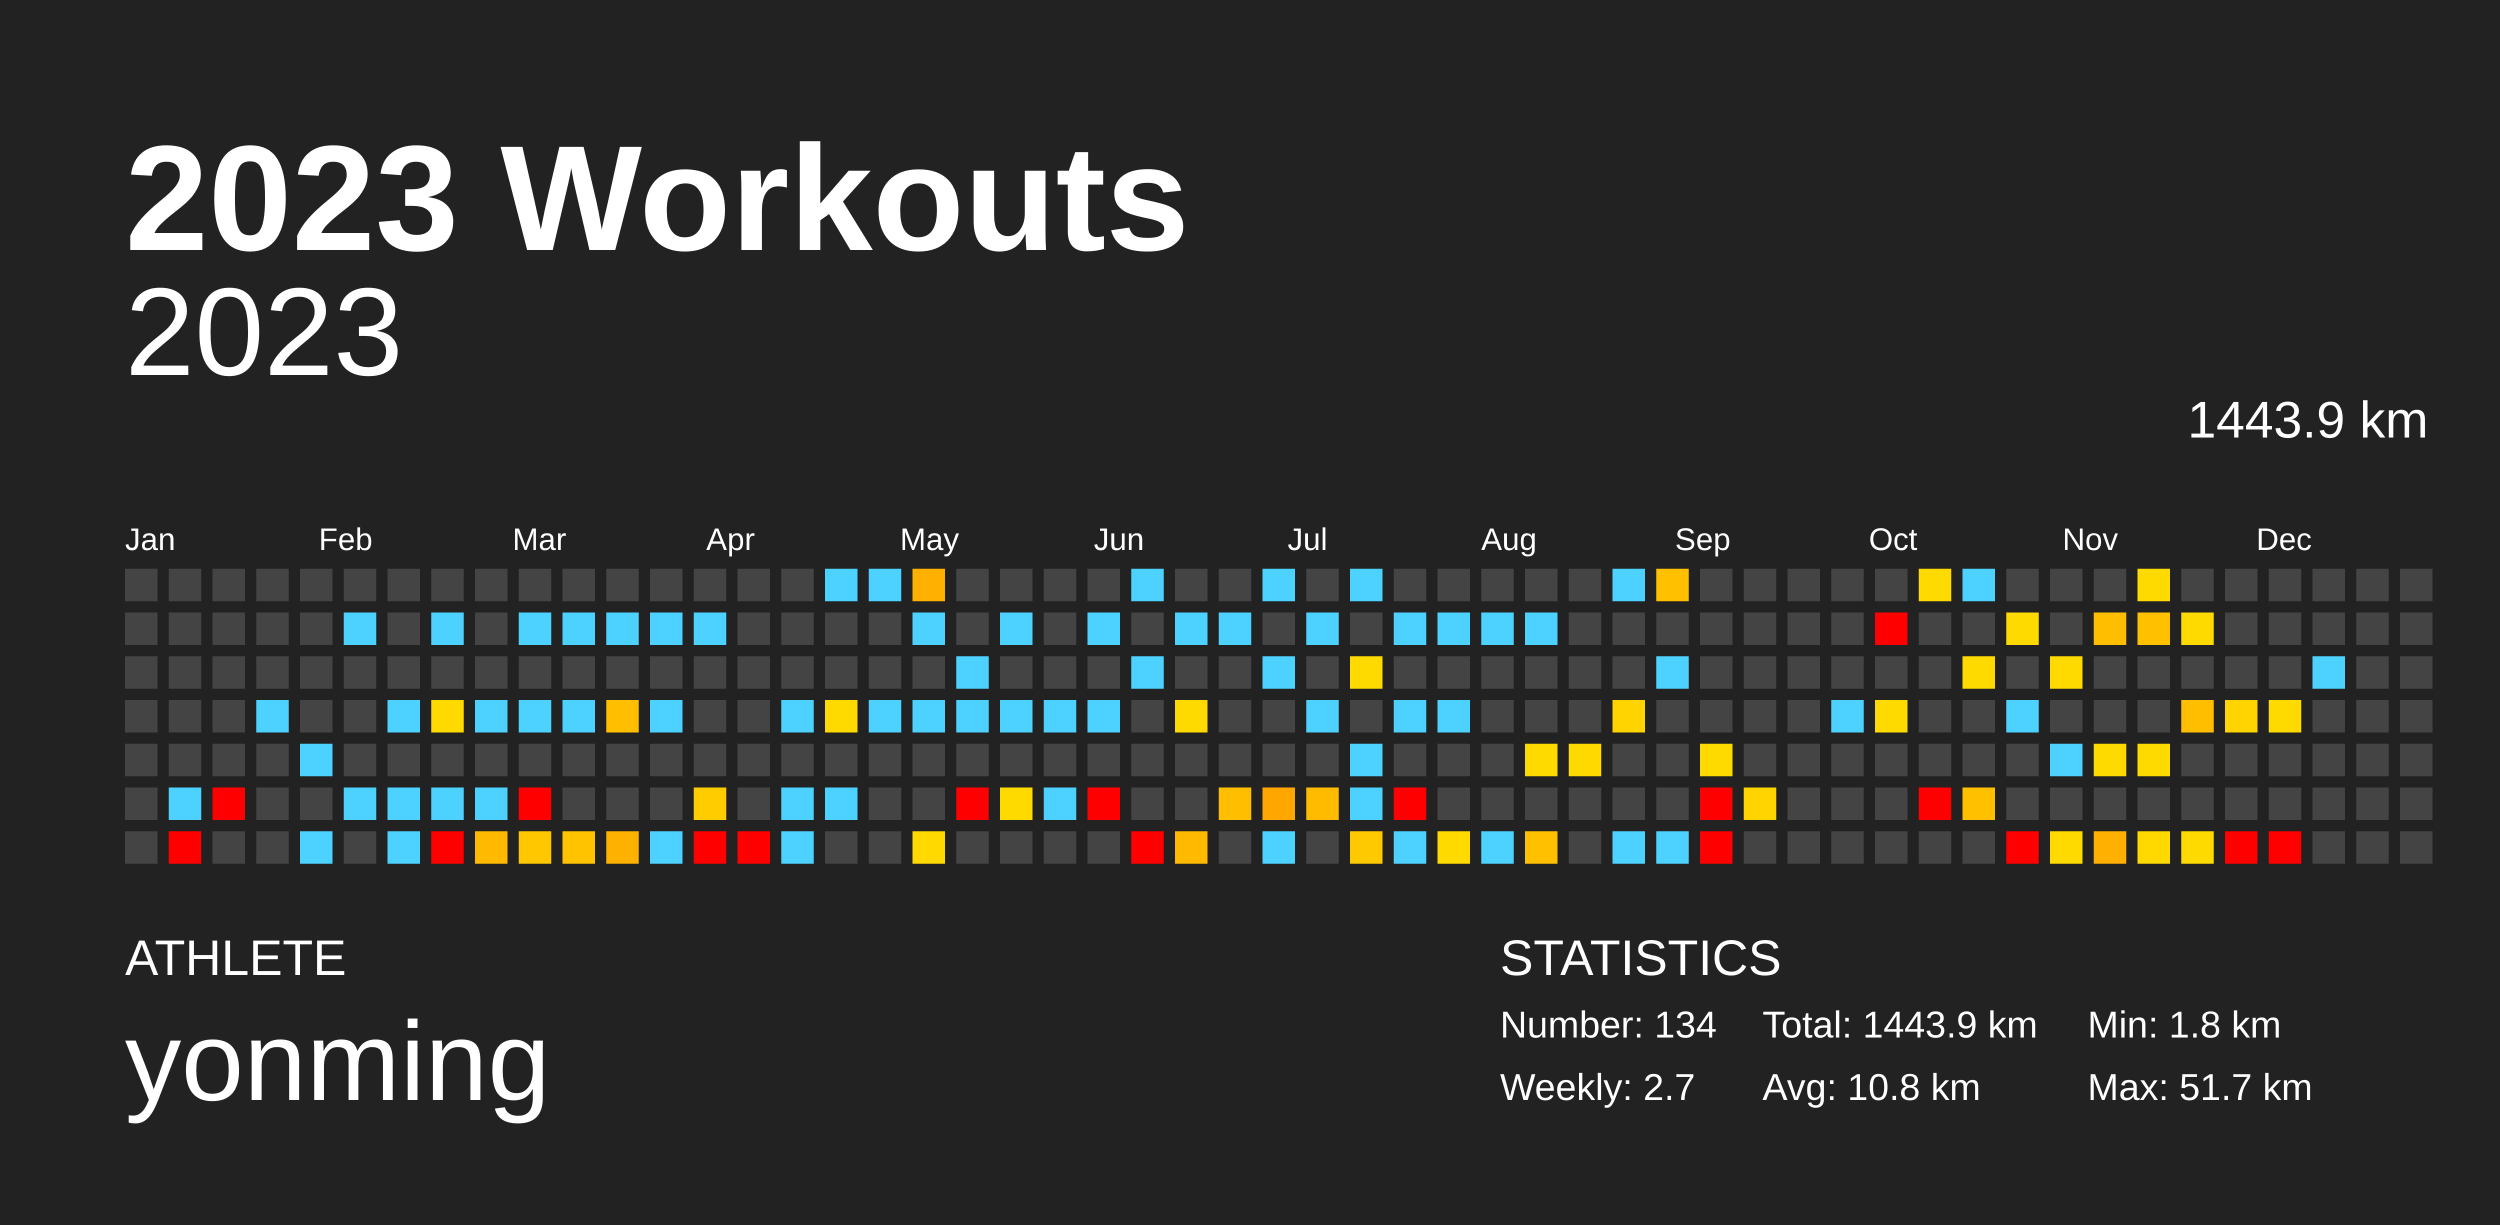
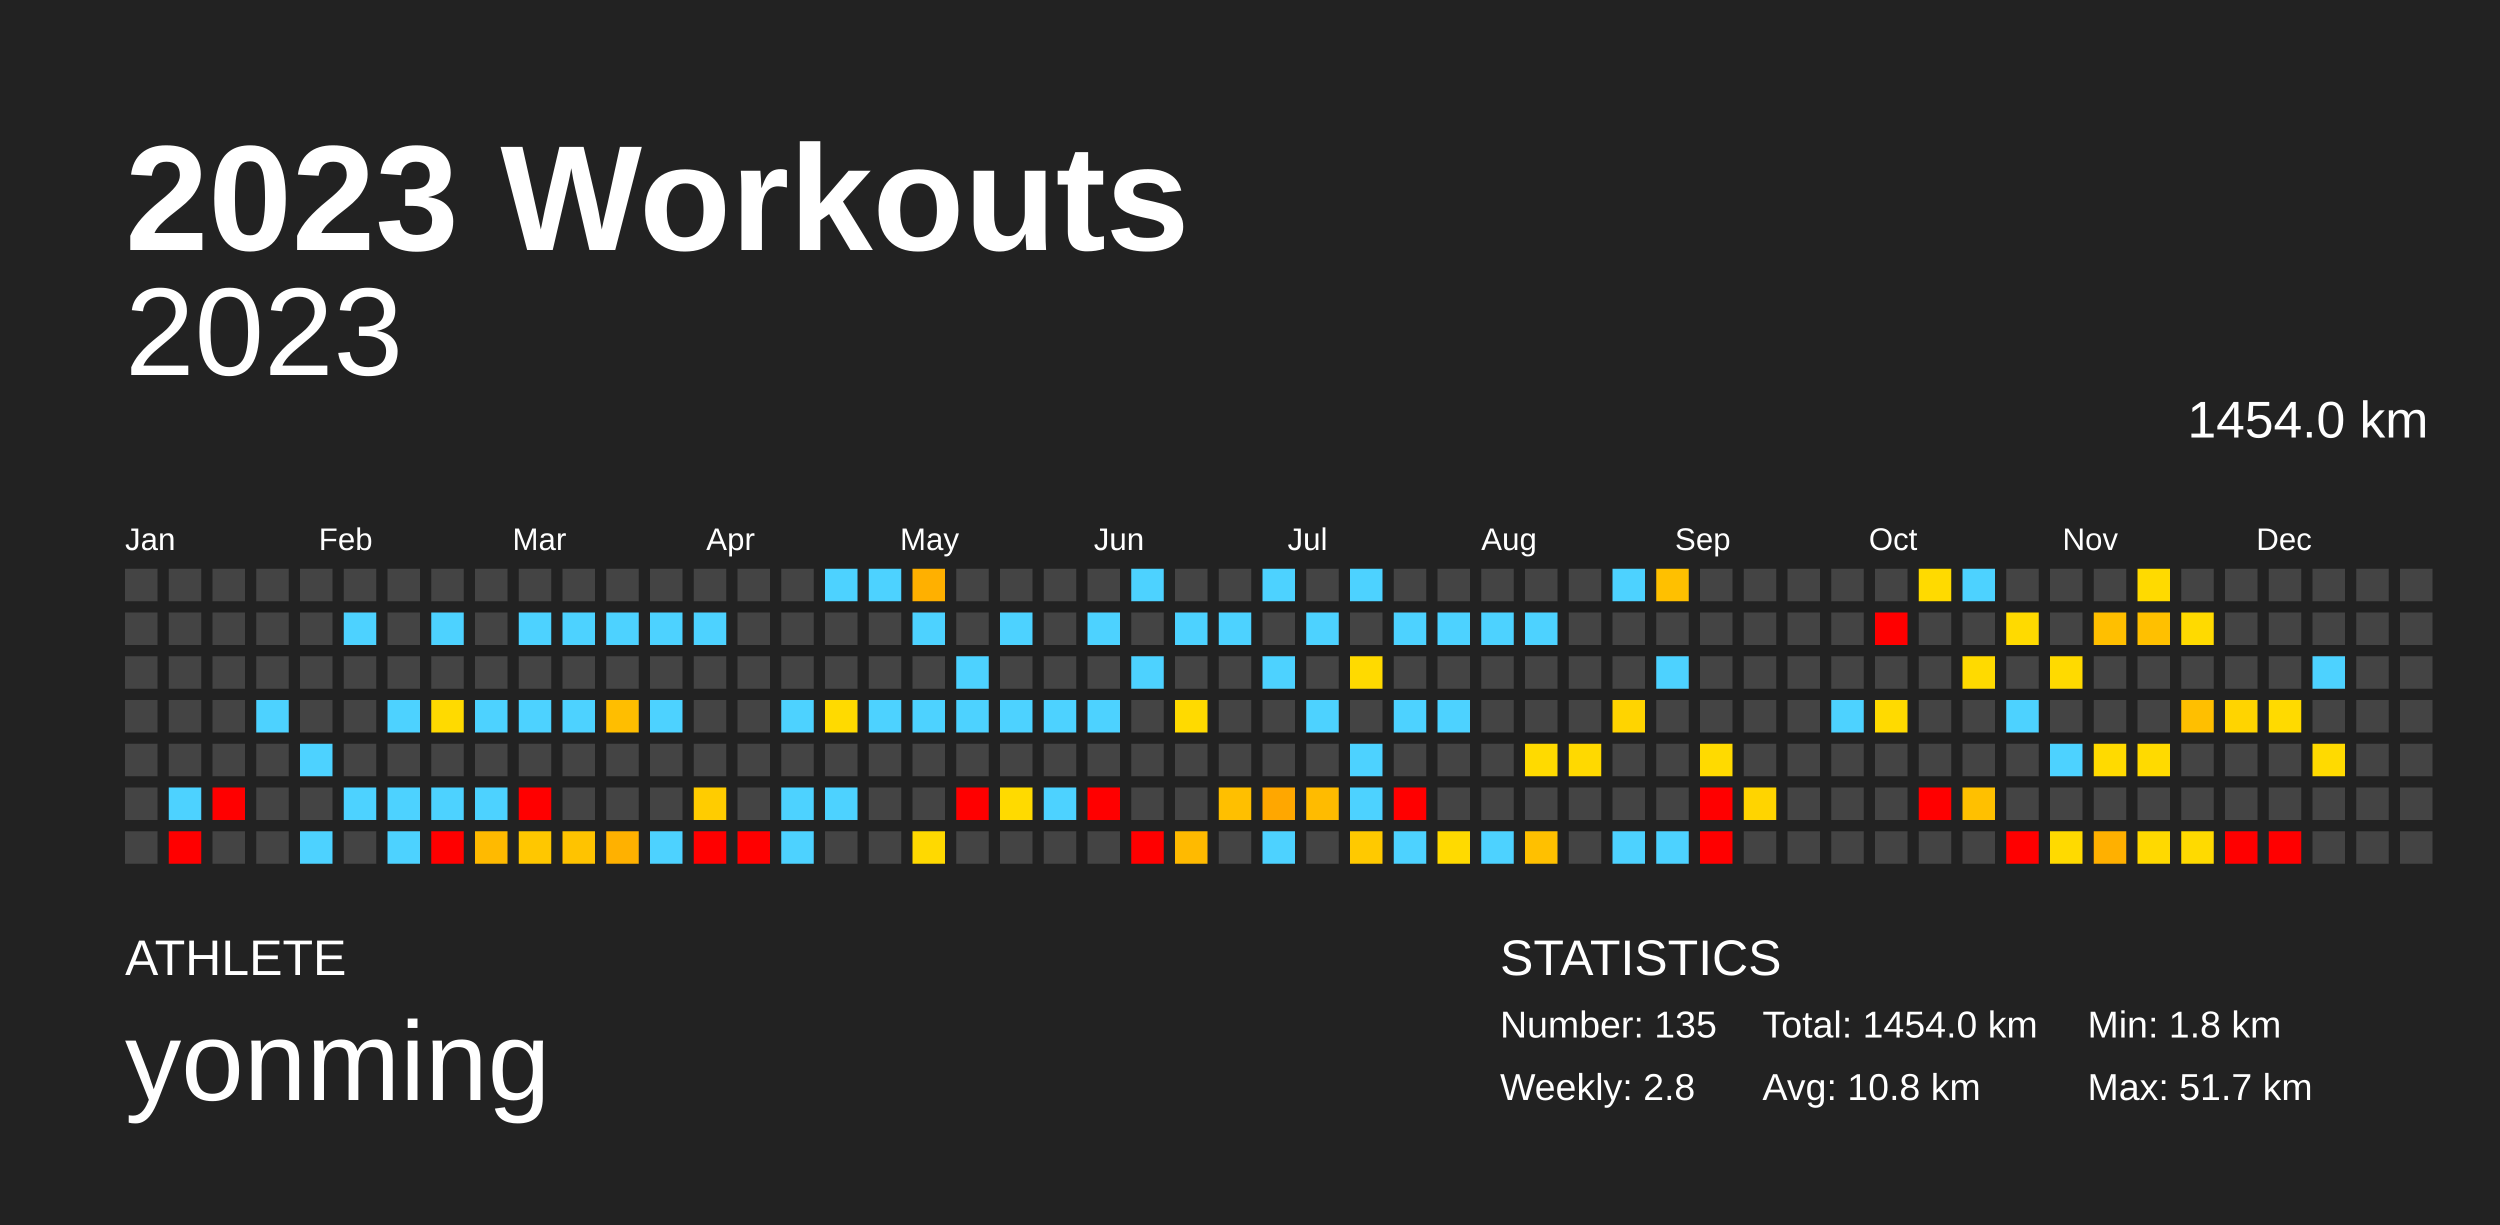
<svg xmlns="http://www.w3.org/2000/svg" baseProfile="full" height="98mm" version="1.1" viewBox="0,0,200,98" width="200mm">
  <defs />
  <rect fill="#222222" height="98" width="200" x="0" y="0" />
  <text fill="#FFFFFF" style="font-size:12px; font-family:Arial; font-weight:bold;" x="10" y="20">2023 Workouts</text>
  <text fill="#FFFFFF" style="font-size:4px; font-family:Arial" x="10" y="78">ATHLETE</text>
  <text fill="#FFFFFF" style="font-size:9px; font-family:Arial" x="10" y="88">yonming</text>
  <text fill="#FFFFFF" style="font-size:4px; font-family:Arial" x="120" y="78">STATISTICS</text>
-   <text fill="#FFFFFF" style="font-size:3px; font-family:Arial" x="120" y="83">Number: 134</text>
-   <text fill="#FFFFFF" style="font-size:3px; font-family:Arial" x="120" y="88">Weekly: 2.7</text>
-   <text fill="#FFFFFF" style="font-size:3px; font-family:Arial" x="141" y="83">Total: 1443.9 km</text>
+   <text fill="#FFFFFF" style="font-size:3px; font-family:Arial" x="120" y="83">Number: 135</text>
+   <text fill="#FFFFFF" style="font-size:3px; font-family:Arial" x="120" y="88">Weekly: 2.8</text>
+   <text fill="#FFFFFF" style="font-size:3px; font-family:Arial" x="141" y="83">Total: 1454.0 km</text>
  <text fill="#FFFFFF" style="font-size:3px; font-family:Arial" x="141" y="88">Avg: 10.8 km</text>
  <text fill="#FFFFFF" style="font-size:3px; font-family:Arial" x="167" y="83">Min: 1.8 km</text>
  <text fill="#FFFFFF" style="font-size:3px; font-family:Arial" x="167" y="88">Max: 51.7 km</text>
  <text alignment-baseline="hanging" fill="#FFFFFF" style="font-size:10.0px; font-family:Arial;" x="10" y="30">2023</text>
-   <text alignment-baseline="hanging" fill="#FFFFFF" style="font-size:4.125px; font-family:Arial;" x="175" y="35">1443.9 km</text>
+   <text alignment-baseline="hanging" fill="#FFFFFF" style="font-size:4.125px; font-family:Arial;" x="175" y="35">1454.0 km</text>
  <text fill="#FFFFFF" style="font-size:2.5px; font-family:Arial" x="10.0" y="44">Jan</text>
  <text fill="#FFFFFF" style="font-size:2.5px; font-family:Arial" x="25.5" y="44">Feb</text>
  <text fill="#FFFFFF" style="font-size:2.5px; font-family:Arial" x="41.0" y="44">Mar</text>
  <text fill="#FFFFFF" style="font-size:2.5px; font-family:Arial" x="56.5" y="44">Apr</text>
  <text fill="#FFFFFF" style="font-size:2.5px; font-family:Arial" x="72.0" y="44">May</text>
  <text fill="#FFFFFF" style="font-size:2.5px; font-family:Arial" x="87.5" y="44">Jun</text>
  <text fill="#FFFFFF" style="font-size:2.5px; font-family:Arial" x="103.0" y="44">Jul</text>
  <text fill="#FFFFFF" style="font-size:2.5px; font-family:Arial" x="118.5" y="44">Aug</text>
  <text fill="#FFFFFF" style="font-size:2.5px; font-family:Arial" x="134.0" y="44">Sep</text>
  <text fill="#FFFFFF" style="font-size:2.5px; font-family:Arial" x="149.5" y="44">Oct</text>
  <text fill="#FFFFFF" style="font-size:2.5px; font-family:Arial" x="165.0" y="44">Nov</text>
  <text fill="#FFFFFF" style="font-size:2.5px; font-family:Arial" x="180.5" y="44">Dec</text>
  <rect fill="#444444" height="2.6" width="2.6" x="10.0" y="45.5" />
  <rect fill="#444444" height="2.6" width="2.6" x="10.0" y="49.0" />
  <rect fill="#444444" height="2.6" width="2.6" x="10.0" y="52.5" />
  <rect fill="#444444" height="2.6" width="2.6" x="10.0" y="56.0" />
  <rect fill="#444444" height="2.6" width="2.6" x="10.0" y="59.5" />
  <rect fill="#444444" height="2.6" width="2.6" x="10.0" y="63.0" />
  <rect fill="#444444" height="2.6" width="2.6" x="10.0" y="66.5" />
  <rect fill="#444444" height="2.6" width="2.6" x="13.5" y="45.5" />
  <rect fill="#444444" height="2.6" width="2.6" x="13.5" y="49.0" />
  <rect fill="#444444" height="2.6" width="2.6" x="13.5" y="52.5" />
  <rect fill="#444444" height="2.6" width="2.6" x="13.5" y="56.0" />
  <rect fill="#444444" height="2.6" width="2.6" x="13.5" y="59.5" />
  <rect fill="#4dd2ff" height="2.6" width="2.6" x="13.5" y="63.0" />
  <rect fill="red" height="2.6" width="2.6" x="13.5" y="66.5" />
  <rect fill="#444444" height="2.6" width="2.6" x="17.0" y="45.5" />
  <rect fill="#444444" height="2.6" width="2.6" x="17.0" y="49.0" />
  <rect fill="#444444" height="2.6" width="2.6" x="17.0" y="52.5" />
  <rect fill="#444444" height="2.6" width="2.6" x="17.0" y="56.0" />
  <rect fill="#444444" height="2.6" width="2.6" x="17.0" y="59.5" />
  <rect fill="red" height="2.6" width="2.6" x="17.0" y="63.0" />
  <rect fill="#444444" height="2.6" width="2.6" x="17.0" y="66.5" />
  <rect fill="#444444" height="2.6" width="2.6" x="20.5" y="45.5" />
  <rect fill="#444444" height="2.6" width="2.6" x="20.5" y="49.0" />
  <rect fill="#444444" height="2.6" width="2.6" x="20.5" y="52.5" />
  <rect fill="#4dd2ff" height="2.6" width="2.6" x="20.5" y="56.0" />
  <rect fill="#444444" height="2.6" width="2.6" x="20.5" y="59.5" />
  <rect fill="#444444" height="2.6" width="2.6" x="20.5" y="63.0" />
  <rect fill="#444444" height="2.6" width="2.6" x="20.5" y="66.5" />
  <rect fill="#444444" height="2.6" width="2.6" x="24.0" y="45.5" />
  <rect fill="#444444" height="2.6" width="2.6" x="24.0" y="49.0" />
  <rect fill="#444444" height="2.6" width="2.6" x="24.0" y="52.5" />
  <rect fill="#444444" height="2.6" width="2.6" x="24.0" y="56.0" />
  <rect fill="#4dd2ff" height="2.6" width="2.6" x="24.0" y="59.5" />
  <rect fill="#444444" height="2.6" width="2.6" x="24.0" y="63.0" />
  <rect fill="#4dd2ff" height="2.6" width="2.6" x="24.0" y="66.5" />
  <rect fill="#444444" height="2.6" width="2.6" x="27.5" y="45.5" />
  <rect fill="#4dd2ff" height="2.6" width="2.6" x="27.5" y="49.0" />
  <rect fill="#444444" height="2.6" width="2.6" x="27.5" y="52.5" />
  <rect fill="#444444" height="2.6" width="2.6" x="27.5" y="56.0" />
  <rect fill="#444444" height="2.6" width="2.6" x="27.5" y="59.5" />
  <rect fill="#4dd2ff" height="2.6" width="2.6" x="27.5" y="63.0" />
  <rect fill="#444444" height="2.6" width="2.6" x="27.5" y="66.5" />
  <rect fill="#444444" height="2.6" width="2.6" x="31.0" y="45.5" />
  <rect fill="#444444" height="2.6" width="2.6" x="31.0" y="49.0" />
  <rect fill="#444444" height="2.6" width="2.6" x="31.0" y="52.5" />
  <rect fill="#4dd2ff" height="2.6" width="2.6" x="31.0" y="56.0" />
  <rect fill="#444444" height="2.6" width="2.6" x="31.0" y="59.5" />
  <rect fill="#4dd2ff" height="2.6" width="2.6" x="31.0" y="63.0" />
  <rect fill="#4dd2ff" height="2.6" width="2.6" x="31.0" y="66.5" />
  <rect fill="#444444" height="2.6" width="2.6" x="34.5" y="45.5" />
  <rect fill="#4dd2ff" height="2.6" width="2.6" x="34.5" y="49.0" />
  <rect fill="#444444" height="2.6" width="2.6" x="34.5" y="52.5" />
  <rect fill="#ffda00" height="2.6" width="2.6" x="34.5" y="56.0" />
  <rect fill="#444444" height="2.6" width="2.6" x="34.5" y="59.5" />
  <rect fill="#4dd2ff" height="2.6" width="2.6" x="34.5" y="63.0" />
  <rect fill="red" height="2.6" width="2.6" x="34.5" y="66.5" />
  <rect fill="#444444" height="2.6" width="2.6" x="38.0" y="45.5" />
  <rect fill="#444444" height="2.6" width="2.6" x="38.0" y="49.0" />
  <rect fill="#444444" height="2.6" width="2.6" x="38.0" y="52.5" />
  <rect fill="#4dd2ff" height="2.6" width="2.6" x="38.0" y="56.0" />
  <rect fill="#444444" height="2.6" width="2.6" x="38.0" y="59.5" />
  <rect fill="#4dd2ff" height="2.6" width="2.6" x="38.0" y="63.0" />
  <rect fill="#ffba00" height="2.6" width="2.6" x="38.0" y="66.5" />
  <rect fill="#444444" height="2.6" width="2.6" x="41.5" y="45.5" />
  <rect fill="#4dd2ff" height="2.6" width="2.6" x="41.5" y="49.0" />
  <rect fill="#444444" height="2.6" width="2.6" x="41.5" y="52.5" />
  <rect fill="#4dd2ff" height="2.6" width="2.6" x="41.5" y="56.0" />
  <rect fill="#444444" height="2.6" width="2.6" x="41.5" y="59.5" />
  <rect fill="red" height="2.6" width="2.6" x="41.5" y="63.0" />
  <rect fill="#ffc700" height="2.6" width="2.6" x="41.5" y="66.5" />
  <rect fill="#444444" height="2.6" width="2.6" x="45.0" y="45.5" />
  <rect fill="#4dd2ff" height="2.6" width="2.6" x="45.0" y="49.0" />
  <rect fill="#444444" height="2.6" width="2.6" x="45.0" y="52.5" />
  <rect fill="#4dd2ff" height="2.6" width="2.6" x="45.0" y="56.0" />
  <rect fill="#444444" height="2.6" width="2.6" x="45.0" y="59.5" />
  <rect fill="#444444" height="2.6" width="2.6" x="45.0" y="63.0" />
  <rect fill="#ffc300" height="2.6" width="2.6" x="45.0" y="66.5" />
  <rect fill="#444444" height="2.6" width="2.6" x="48.5" y="45.5" />
  <rect fill="#4dd2ff" height="2.6" width="2.6" x="48.5" y="49.0" />
  <rect fill="#444444" height="2.6" width="2.6" x="48.5" y="52.5" />
  <rect fill="#ffbe00" height="2.6" width="2.6" x="48.5" y="56.0" />
  <rect fill="#444444" height="2.6" width="2.6" x="48.5" y="59.5" />
  <rect fill="#444444" height="2.6" width="2.6" x="48.5" y="63.0" />
  <rect fill="#ffb100" height="2.6" width="2.6" x="48.5" y="66.5" />
  <rect fill="#444444" height="2.6" width="2.6" x="52.0" y="45.5" />
  <rect fill="#4dd2ff" height="2.6" width="2.6" x="52.0" y="49.0" />
  <rect fill="#444444" height="2.6" width="2.6" x="52.0" y="52.5" />
  <rect fill="#4dd2ff" height="2.6" width="2.6" x="52.0" y="56.0" />
  <rect fill="#444444" height="2.6" width="2.6" x="52.0" y="59.5" />
  <rect fill="#444444" height="2.6" width="2.6" x="52.0" y="63.0" />
  <rect fill="#4dd2ff" height="2.6" width="2.6" x="52.0" y="66.5" />
  <rect fill="#444444" height="2.6" width="2.6" x="55.5" y="45.5" />
  <rect fill="#4dd2ff" height="2.6" width="2.6" x="55.5" y="49.0" />
  <rect fill="#444444" height="2.6" width="2.6" x="55.5" y="52.5" />
  <rect fill="#444444" height="2.6" width="2.6" x="55.5" y="56.0" />
  <rect fill="#444444" height="2.6" width="2.6" x="55.5" y="59.5" />
  <rect fill="#ffcc00" height="2.6" width="2.6" x="55.5" y="63.0" />
  <rect fill="red" height="2.6" width="2.6" x="55.5" y="66.5" />
  <rect fill="#444444" height="2.6" width="2.6" x="59.0" y="45.5" />
  <rect fill="#444444" height="2.6" width="2.6" x="59.0" y="49.0" />
  <rect fill="#444444" height="2.6" width="2.6" x="59.0" y="52.5" />
  <rect fill="#444444" height="2.6" width="2.6" x="59.0" y="56.0" />
  <rect fill="#444444" height="2.6" width="2.6" x="59.0" y="59.5" />
  <rect fill="#444444" height="2.6" width="2.6" x="59.0" y="63.0" />
  <rect fill="red" height="2.6" width="2.6" x="59.0" y="66.5" />
  <rect fill="#444444" height="2.6" width="2.6" x="62.5" y="45.5" />
  <rect fill="#444444" height="2.6" width="2.6" x="62.5" y="49.0" />
  <rect fill="#444444" height="2.6" width="2.6" x="62.5" y="52.5" />
  <rect fill="#4dd2ff" height="2.6" width="2.6" x="62.5" y="56.0" />
  <rect fill="#444444" height="2.6" width="2.6" x="62.5" y="59.5" />
  <rect fill="#4dd2ff" height="2.6" width="2.6" x="62.5" y="63.0" />
  <rect fill="#4dd2ff" height="2.6" width="2.6" x="62.5" y="66.5" />
  <rect fill="#4dd2ff" height="2.6" width="2.6" x="66.0" y="45.5" />
  <rect fill="#444444" height="2.6" width="2.6" x="66.0" y="49.0" />
  <rect fill="#444444" height="2.6" width="2.6" x="66.0" y="52.5" />
  <rect fill="#ffda00" height="2.6" width="2.6" x="66.0" y="56.0" />
  <rect fill="#444444" height="2.6" width="2.6" x="66.0" y="59.5" />
  <rect fill="#4dd2ff" height="2.6" width="2.6" x="66.0" y="63.0" />
  <rect fill="#444444" height="2.6" width="2.6" x="66.0" y="66.5" />
  <rect fill="#4dd2ff" height="2.6" width="2.6" x="69.5" y="45.5" />
  <rect fill="#444444" height="2.6" width="2.6" x="69.5" y="49.0" />
  <rect fill="#444444" height="2.6" width="2.6" x="69.5" y="52.5" />
  <rect fill="#4dd2ff" height="2.6" width="2.6" x="69.5" y="56.0" />
  <rect fill="#444444" height="2.6" width="2.6" x="69.5" y="59.5" />
  <rect fill="#444444" height="2.6" width="2.6" x="69.5" y="63.0" />
  <rect fill="#444444" height="2.6" width="2.6" x="69.5" y="66.5" />
  <rect fill="#ffb000" height="2.6" width="2.6" x="73.0" y="45.5" />
  <rect fill="#4dd2ff" height="2.6" width="2.6" x="73.0" y="49.0" />
  <rect fill="#444444" height="2.6" width="2.6" x="73.0" y="52.5" />
  <rect fill="#4dd2ff" height="2.6" width="2.6" x="73.0" y="56.0" />
  <rect fill="#444444" height="2.6" width="2.6" x="73.0" y="59.5" />
  <rect fill="#444444" height="2.6" width="2.6" x="73.0" y="63.0" />
  <rect fill="#ffd900" height="2.6" width="2.6" x="73.0" y="66.5" />
  <rect fill="#444444" height="2.6" width="2.6" x="76.5" y="45.5" />
  <rect fill="#444444" height="2.6" width="2.6" x="76.5" y="49.0" />
  <rect fill="#4dd2ff" height="2.6" width="2.6" x="76.5" y="52.5" />
  <rect fill="#4dd2ff" height="2.6" width="2.6" x="76.5" y="56.0" />
  <rect fill="#444444" height="2.6" width="2.6" x="76.5" y="59.5" />
  <rect fill="red" height="2.6" width="2.6" x="76.5" y="63.0" />
  <rect fill="#444444" height="2.6" width="2.6" x="76.5" y="66.5" />
  <rect fill="#444444" height="2.6" width="2.6" x="80.0" y="45.5" />
  <rect fill="#4dd2ff" height="2.6" width="2.6" x="80.0" y="49.0" />
  <rect fill="#444444" height="2.6" width="2.6" x="80.0" y="52.5" />
  <rect fill="#4dd2ff" height="2.6" width="2.6" x="80.0" y="56.0" />
  <rect fill="#444444" height="2.6" width="2.6" x="80.0" y="59.5" />
  <rect fill="#ffda00" height="2.6" width="2.6" x="80.0" y="63.0" />
  <rect fill="#444444" height="2.6" width="2.6" x="80.0" y="66.5" />
  <rect fill="#444444" height="2.6" width="2.6" x="83.5" y="45.5" />
  <rect fill="#444444" height="2.6" width="2.6" x="83.5" y="49.0" />
  <rect fill="#444444" height="2.6" width="2.6" x="83.5" y="52.5" />
  <rect fill="#4dd2ff" height="2.6" width="2.6" x="83.5" y="56.0" />
  <rect fill="#444444" height="2.6" width="2.6" x="83.5" y="59.5" />
  <rect fill="#4dd2ff" height="2.6" width="2.6" x="83.5" y="63.0" />
  <rect fill="#444444" height="2.6" width="2.6" x="83.5" y="66.5" />
  <rect fill="#444444" height="2.6" width="2.6" x="87.0" y="45.5" />
  <rect fill="#4dd2ff" height="2.6" width="2.6" x="87.0" y="49.0" />
  <rect fill="#444444" height="2.6" width="2.6" x="87.0" y="52.5" />
  <rect fill="#4dd2ff" height="2.6" width="2.6" x="87.0" y="56.0" />
  <rect fill="#444444" height="2.6" width="2.6" x="87.0" y="59.5" />
  <rect fill="red" height="2.6" width="2.6" x="87.0" y="63.0" />
  <rect fill="#444444" height="2.6" width="2.6" x="87.0" y="66.5" />
  <rect fill="#4dd2ff" height="2.6" width="2.6" x="90.5" y="45.5" />
  <rect fill="#444444" height="2.6" width="2.6" x="90.5" y="49.0" />
  <rect fill="#4dd2ff" height="2.6" width="2.6" x="90.5" y="52.5" />
  <rect fill="#444444" height="2.6" width="2.6" x="90.5" y="56.0" />
  <rect fill="#444444" height="2.6" width="2.6" x="90.5" y="59.5" />
  <rect fill="#444444" height="2.6" width="2.6" x="90.5" y="63.0" />
  <rect fill="red" height="2.6" width="2.6" x="90.5" y="66.5" />
  <rect fill="#444444" height="2.6" width="2.6" x="94.0" y="45.5" />
  <rect fill="#4dd2ff" height="2.6" width="2.6" x="94.0" y="49.0" />
  <rect fill="#444444" height="2.6" width="2.6" x="94.0" y="52.5" />
  <rect fill="#ffda00" height="2.6" width="2.6" x="94.0" y="56.0" />
  <rect fill="#444444" height="2.6" width="2.6" x="94.0" y="59.5" />
  <rect fill="#444444" height="2.6" width="2.6" x="94.0" y="63.0" />
  <rect fill="#ffba00" height="2.6" width="2.6" x="94.0" y="66.5" />
  <rect fill="#444444" height="2.6" width="2.6" x="97.5" y="45.5" />
  <rect fill="#4dd2ff" height="2.6" width="2.6" x="97.5" y="49.0" />
  <rect fill="#444444" height="2.6" width="2.6" x="97.5" y="52.5" />
  <rect fill="#444444" height="2.6" width="2.6" x="97.5" y="56.0" />
  <rect fill="#444444" height="2.6" width="2.6" x="97.5" y="59.5" />
  <rect fill="#ffbf00" height="2.6" width="2.6" x="97.5" y="63.0" />
  <rect fill="#444444" height="2.6" width="2.6" x="97.5" y="66.5" />
  <rect fill="#4dd2ff" height="2.6" width="2.6" x="101.0" y="45.5" />
  <rect fill="#444444" height="2.6" width="2.6" x="101.0" y="49.0" />
  <rect fill="#4dd2ff" height="2.6" width="2.6" x="101.0" y="52.5" />
  <rect fill="#444444" height="2.6" width="2.6" x="101.0" y="56.0" />
  <rect fill="#444444" height="2.6" width="2.6" x="101.0" y="59.5" />
  <rect fill="#ffa700" height="2.6" width="2.6" x="101.0" y="63.0" />
  <rect fill="#4dd2ff" height="2.6" width="2.6" x="101.0" y="66.5" />
  <rect fill="#444444" height="2.6" width="2.6" x="104.5" y="45.5" />
  <rect fill="#4dd2ff" height="2.6" width="2.6" x="104.5" y="49.0" />
  <rect fill="#444444" height="2.6" width="2.6" x="104.5" y="52.5" />
  <rect fill="#4dd2ff" height="2.6" width="2.6" x="104.5" y="56.0" />
  <rect fill="#444444" height="2.6" width="2.6" x="104.5" y="59.5" />
  <rect fill="#ffbb00" height="2.6" width="2.6" x="104.5" y="63.0" />
  <rect fill="#444444" height="2.6" width="2.6" x="104.5" y="66.5" />
  <rect fill="#4dd2ff" height="2.6" width="2.6" x="108.0" y="45.5" />
  <rect fill="#444444" height="2.6" width="2.6" x="108.0" y="49.0" />
  <rect fill="#ffda00" height="2.6" width="2.6" x="108.0" y="52.5" />
  <rect fill="#444444" height="2.6" width="2.6" x="108.0" y="56.0" />
  <rect fill="#4dd2ff" height="2.6" width="2.6" x="108.0" y="59.5" />
  <rect fill="#4dd2ff" height="2.6" width="2.6" x="108.0" y="63.0" />
  <rect fill="#ffc900" height="2.6" width="2.6" x="108.0" y="66.5" />
  <rect fill="#444444" height="2.6" width="2.6" x="111.5" y="45.5" />
  <rect fill="#4dd2ff" height="2.6" width="2.6" x="111.5" y="49.0" />
  <rect fill="#444444" height="2.6" width="2.6" x="111.5" y="52.5" />
  <rect fill="#4dd2ff" height="2.6" width="2.6" x="111.5" y="56.0" />
  <rect fill="#444444" height="2.6" width="2.6" x="111.5" y="59.5" />
  <rect fill="red" height="2.6" width="2.6" x="111.5" y="63.0" />
  <rect fill="#4dd2ff" height="2.6" width="2.6" x="111.5" y="66.5" />
  <rect fill="#444444" height="2.6" width="2.6" x="115.0" y="45.5" />
  <rect fill="#4dd2ff" height="2.6" width="2.6" x="115.0" y="49.0" />
  <rect fill="#444444" height="2.6" width="2.6" x="115.0" y="52.5" />
  <rect fill="#4dd2ff" height="2.6" width="2.6" x="115.0" y="56.0" />
  <rect fill="#444444" height="2.6" width="2.6" x="115.0" y="59.5" />
  <rect fill="#444444" height="2.6" width="2.6" x="115.0" y="63.0" />
  <rect fill="#ffda00" height="2.6" width="2.6" x="115.0" y="66.5" />
  <rect fill="#444444" height="2.6" width="2.6" x="118.5" y="45.5" />
  <rect fill="#4dd2ff" height="2.6" width="2.6" x="118.5" y="49.0" />
  <rect fill="#444444" height="2.6" width="2.6" x="118.5" y="52.5" />
  <rect fill="#444444" height="2.6" width="2.6" x="118.5" y="56.0" />
  <rect fill="#444444" height="2.6" width="2.6" x="118.5" y="59.5" />
  <rect fill="#444444" height="2.6" width="2.6" x="118.5" y="63.0" />
  <rect fill="#4dd2ff" height="2.6" width="2.6" x="118.5" y="66.5" />
  <rect fill="#444444" height="2.6" width="2.6" x="122.0" y="45.5" />
  <rect fill="#4dd2ff" height="2.6" width="2.6" x="122.0" y="49.0" />
  <rect fill="#444444" height="2.6" width="2.6" x="122.0" y="52.5" />
  <rect fill="#444444" height="2.6" width="2.6" x="122.0" y="56.0" />
  <rect fill="#ffda00" height="2.6" width="2.6" x="122.0" y="59.5" />
  <rect fill="#444444" height="2.6" width="2.6" x="122.0" y="63.0" />
  <rect fill="#ffc000" height="2.6" width="2.6" x="122.0" y="66.5" />
  <rect fill="#444444" height="2.6" width="2.6" x="125.5" y="45.5" />
  <rect fill="#444444" height="2.6" width="2.6" x="125.5" y="49.0" />
  <rect fill="#444444" height="2.6" width="2.6" x="125.5" y="52.5" />
  <rect fill="#444444" height="2.6" width="2.6" x="125.5" y="56.0" />
  <rect fill="#ffd900" height="2.6" width="2.6" x="125.5" y="59.5" />
  <rect fill="#444444" height="2.6" width="2.6" x="125.5" y="63.0" />
  <rect fill="#444444" height="2.6" width="2.6" x="125.5" y="66.5" />
  <rect fill="#4dd2ff" height="2.6" width="2.6" x="129.0" y="45.5" />
  <rect fill="#444444" height="2.6" width="2.6" x="129.0" y="49.0" />
  <rect fill="#444444" height="2.6" width="2.6" x="129.0" y="52.5" />
  <rect fill="#ffd400" height="2.6" width="2.6" x="129.0" y="56.0" />
  <rect fill="#444444" height="2.6" width="2.6" x="129.0" y="59.5" />
  <rect fill="#444444" height="2.6" width="2.6" x="129.0" y="63.0" />
  <rect fill="#4dd2ff" height="2.6" width="2.6" x="129.0" y="66.5" />
  <rect fill="#ffc000" height="2.6" width="2.6" x="132.5" y="45.5" />
  <rect fill="#444444" height="2.6" width="2.6" x="132.5" y="49.0" />
  <rect fill="#4dd2ff" height="2.6" width="2.6" x="132.5" y="52.5" />
  <rect fill="#444444" height="2.6" width="2.6" x="132.5" y="56.0" />
  <rect fill="#444444" height="2.6" width="2.6" x="132.5" y="59.5" />
  <rect fill="#444444" height="2.6" width="2.6" x="132.5" y="63.0" />
  <rect fill="#4dd2ff" height="2.6" width="2.6" x="132.5" y="66.5" />
  <rect fill="#444444" height="2.6" width="2.6" x="136.0" y="45.5" />
  <rect fill="#444444" height="2.6" width="2.6" x="136.0" y="49.0" />
  <rect fill="#444444" height="2.6" width="2.6" x="136.0" y="52.5" />
  <rect fill="#444444" height="2.6" width="2.6" x="136.0" y="56.0" />
  <rect fill="#ffda00" height="2.6" width="2.6" x="136.0" y="59.5" />
  <rect fill="red" height="2.6" width="2.6" x="136.0" y="63.0" />
  <rect fill="red" height="2.6" width="2.6" x="136.0" y="66.5" />
  <rect fill="#444444" height="2.6" width="2.6" x="139.5" y="45.5" />
  <rect fill="#444444" height="2.6" width="2.6" x="139.5" y="49.0" />
  <rect fill="#444444" height="2.6" width="2.6" x="139.5" y="52.5" />
  <rect fill="#444444" height="2.6" width="2.6" x="139.5" y="56.0" />
  <rect fill="#444444" height="2.6" width="2.6" x="139.5" y="59.5" />
  <rect fill="#ffd400" height="2.6" width="2.6" x="139.5" y="63.0" />
  <rect fill="#444444" height="2.6" width="2.6" x="139.5" y="66.5" />
  <rect fill="#444444" height="2.6" width="2.6" x="143.0" y="45.5" />
  <rect fill="#444444" height="2.6" width="2.6" x="143.0" y="49.0" />
  <rect fill="#444444" height="2.6" width="2.6" x="143.0" y="52.5" />
  <rect fill="#444444" height="2.6" width="2.6" x="143.0" y="56.0" />
  <rect fill="#444444" height="2.6" width="2.6" x="143.0" y="59.5" />
  <rect fill="#444444" height="2.6" width="2.6" x="143.0" y="63.0" />
  <rect fill="#444444" height="2.6" width="2.6" x="143.0" y="66.5" />
  <rect fill="#444444" height="2.6" width="2.6" x="146.5" y="45.5" />
  <rect fill="#444444" height="2.6" width="2.6" x="146.5" y="49.0" />
  <rect fill="#444444" height="2.6" width="2.6" x="146.5" y="52.5" />
  <rect fill="#4dd2ff" height="2.6" width="2.6" x="146.5" y="56.0" />
  <rect fill="#444444" height="2.6" width="2.6" x="146.5" y="59.5" />
  <rect fill="#444444" height="2.6" width="2.6" x="146.5" y="63.0" />
  <rect fill="#444444" height="2.6" width="2.6" x="146.5" y="66.5" />
  <rect fill="#444444" height="2.6" width="2.6" x="150.0" y="45.5" />
  <rect fill="red" height="2.6" width="2.6" x="150.0" y="49.0" />
  <rect fill="#444444" height="2.6" width="2.6" x="150.0" y="52.5" />
  <rect fill="#ffda00" height="2.6" width="2.6" x="150.0" y="56.0" />
  <rect fill="#444444" height="2.6" width="2.6" x="150.0" y="59.5" />
  <rect fill="#444444" height="2.6" width="2.6" x="150.0" y="63.0" />
  <rect fill="#444444" height="2.6" width="2.6" x="150.0" y="66.5" />
  <rect fill="#ffda00" height="2.6" width="2.6" x="153.5" y="45.5" />
  <rect fill="#444444" height="2.6" width="2.6" x="153.5" y="49.0" />
  <rect fill="#444444" height="2.6" width="2.6" x="153.5" y="52.5" />
  <rect fill="#444444" height="2.6" width="2.6" x="153.5" y="56.0" />
  <rect fill="#444444" height="2.6" width="2.6" x="153.5" y="59.5" />
  <rect fill="red" height="2.6" width="2.6" x="153.5" y="63.0" />
  <rect fill="#444444" height="2.6" width="2.6" x="153.5" y="66.5" />
  <rect fill="#4dd2ff" height="2.6" width="2.6" x="157.0" y="45.5" />
  <rect fill="#444444" height="2.6" width="2.6" x="157.0" y="49.0" />
  <rect fill="#ffda00" height="2.6" width="2.6" x="157.0" y="52.5" />
  <rect fill="#444444" height="2.6" width="2.6" x="157.0" y="56.0" />
  <rect fill="#444444" height="2.6" width="2.6" x="157.0" y="59.5" />
  <rect fill="#ffc000" height="2.6" width="2.6" x="157.0" y="63.0" />
  <rect fill="#444444" height="2.6" width="2.6" x="157.0" y="66.5" />
  <rect fill="#444444" height="2.6" width="2.6" x="160.5" y="45.5" />
  <rect fill="#ffda00" height="2.6" width="2.6" x="160.5" y="49.0" />
  <rect fill="#444444" height="2.6" width="2.6" x="160.5" y="52.5" />
  <rect fill="#4dd2ff" height="2.6" width="2.6" x="160.5" y="56.0" />
  <rect fill="#444444" height="2.6" width="2.6" x="160.5" y="59.5" />
  <rect fill="#444444" height="2.6" width="2.6" x="160.5" y="63.0" />
  <rect fill="red" height="2.6" width="2.6" x="160.5" y="66.5" />
  <rect fill="#444444" height="2.6" width="2.6" x="164.0" y="45.5" />
  <rect fill="#444444" height="2.6" width="2.6" x="164.0" y="49.0" />
  <rect fill="#ffda00" height="2.6" width="2.6" x="164.0" y="52.5" />
  <rect fill="#444444" height="2.6" width="2.6" x="164.0" y="56.0" />
  <rect fill="#4dd2ff" height="2.6" width="2.6" x="164.0" y="59.5" />
  <rect fill="#444444" height="2.6" width="2.6" x="164.0" y="63.0" />
  <rect fill="#ffda00" height="2.6" width="2.6" x="164.0" y="66.5" />
  <rect fill="#444444" height="2.6" width="2.6" x="167.5" y="45.5" />
  <rect fill="#ffbf00" height="2.6" width="2.6" x="167.5" y="49.0" />
  <rect fill="#444444" height="2.6" width="2.6" x="167.5" y="52.5" />
  <rect fill="#444444" height="2.6" width="2.6" x="167.5" y="56.0" />
  <rect fill="#ffda00" height="2.6" width="2.6" x="167.5" y="59.5" />
  <rect fill="#444444" height="2.6" width="2.6" x="167.5" y="63.0" />
  <rect fill="#ffb000" height="2.6" width="2.6" x="167.5" y="66.5" />
  <rect fill="#ffda00" height="2.6" width="2.6" x="171.0" y="45.5" />
  <rect fill="#ffc000" height="2.6" width="2.6" x="171.0" y="49.0" />
  <rect fill="#444444" height="2.6" width="2.6" x="171.0" y="52.5" />
  <rect fill="#444444" height="2.6" width="2.6" x="171.0" y="56.0" />
  <rect fill="#ffda00" height="2.6" width="2.6" x="171.0" y="59.5" />
  <rect fill="#444444" height="2.6" width="2.6" x="171.0" y="63.0" />
  <rect fill="#ffd900" height="2.6" width="2.6" x="171.0" y="66.5" />
  <rect fill="#444444" height="2.6" width="2.6" x="174.5" y="45.5" />
  <rect fill="#ffda00" height="2.6" width="2.6" x="174.5" y="49.0" />
  <rect fill="#444444" height="2.6" width="2.6" x="174.5" y="52.5" />
  <rect fill="#ffbf00" height="2.6" width="2.6" x="174.5" y="56.0" />
  <rect fill="#444444" height="2.6" width="2.6" x="174.5" y="59.5" />
  <rect fill="#444444" height="2.6" width="2.6" x="174.5" y="63.0" />
  <rect fill="#ffda00" height="2.6" width="2.6" x="174.5" y="66.5" />
  <rect fill="#444444" height="2.6" width="2.6" x="178.0" y="45.5" />
  <rect fill="#444444" height="2.6" width="2.6" x="178.0" y="49.0" />
  <rect fill="#444444" height="2.6" width="2.6" x="178.0" y="52.5" />
  <rect fill="#ffd400" height="2.6" width="2.6" x="178.0" y="56.0" />
  <rect fill="#444444" height="2.6" width="2.6" x="178.0" y="59.5" />
  <rect fill="#444444" height="2.6" width="2.6" x="178.0" y="63.0" />
  <rect fill="red" height="2.6" width="2.6" x="178.0" y="66.5" />
  <rect fill="#444444" height="2.6" width="2.6" x="181.5" y="45.5" />
  <rect fill="#444444" height="2.6" width="2.6" x="181.5" y="49.0" />
  <rect fill="#444444" height="2.6" width="2.6" x="181.5" y="52.5" />
  <rect fill="#ffda00" height="2.6" width="2.6" x="181.5" y="56.0" />
  <rect fill="#444444" height="2.6" width="2.6" x="181.5" y="59.5" />
  <rect fill="#444444" height="2.6" width="2.6" x="181.5" y="63.0" />
  <rect fill="red" height="2.6" width="2.6" x="181.5" y="66.5" />
  <rect fill="#444444" height="2.6" width="2.6" x="185.0" y="45.5" />
  <rect fill="#444444" height="2.6" width="2.6" x="185.0" y="49.0" />
  <rect fill="#4dd2ff" height="2.6" width="2.6" x="185.0" y="52.5" />
  <rect fill="#444444" height="2.6" width="2.6" x="185.0" y="56.0" />
-   <rect fill="#444444" height="2.6" width="2.6" x="185.0" y="59.5" />
+   <rect fill="#ffda00" height="2.6" width="2.6" x="185.0" y="59.5" />
  <rect fill="#444444" height="2.6" width="2.6" x="185.0" y="63.0" />
  <rect fill="#444444" height="2.6" width="2.6" x="185.0" y="66.5" />
  <rect fill="#444444" height="2.6" width="2.6" x="188.5" y="45.5" />
  <rect fill="#444444" height="2.6" width="2.6" x="188.5" y="49.0" />
  <rect fill="#444444" height="2.6" width="2.6" x="188.5" y="52.5" />
  <rect fill="#444444" height="2.6" width="2.6" x="188.5" y="56.0" />
  <rect fill="#444444" height="2.6" width="2.6" x="188.5" y="59.5" />
  <rect fill="#444444" height="2.6" width="2.6" x="188.5" y="63.0" />
  <rect fill="#444444" height="2.6" width="2.6" x="188.5" y="66.5" />
  <rect fill="#444444" height="2.6" width="2.6" x="192.0" y="45.5" />
  <rect fill="#444444" height="2.6" width="2.6" x="192.0" y="49.0" />
  <rect fill="#444444" height="2.6" width="2.6" x="192.0" y="52.5" />
  <rect fill="#444444" height="2.6" width="2.6" x="192.0" y="56.0" />
  <rect fill="#444444" height="2.6" width="2.6" x="192.0" y="59.5" />
  <rect fill="#444444" height="2.6" width="2.6" x="192.0" y="63.0" />
  <rect fill="#444444" height="2.6" width="2.6" x="192.0" y="66.5" />
</svg>
